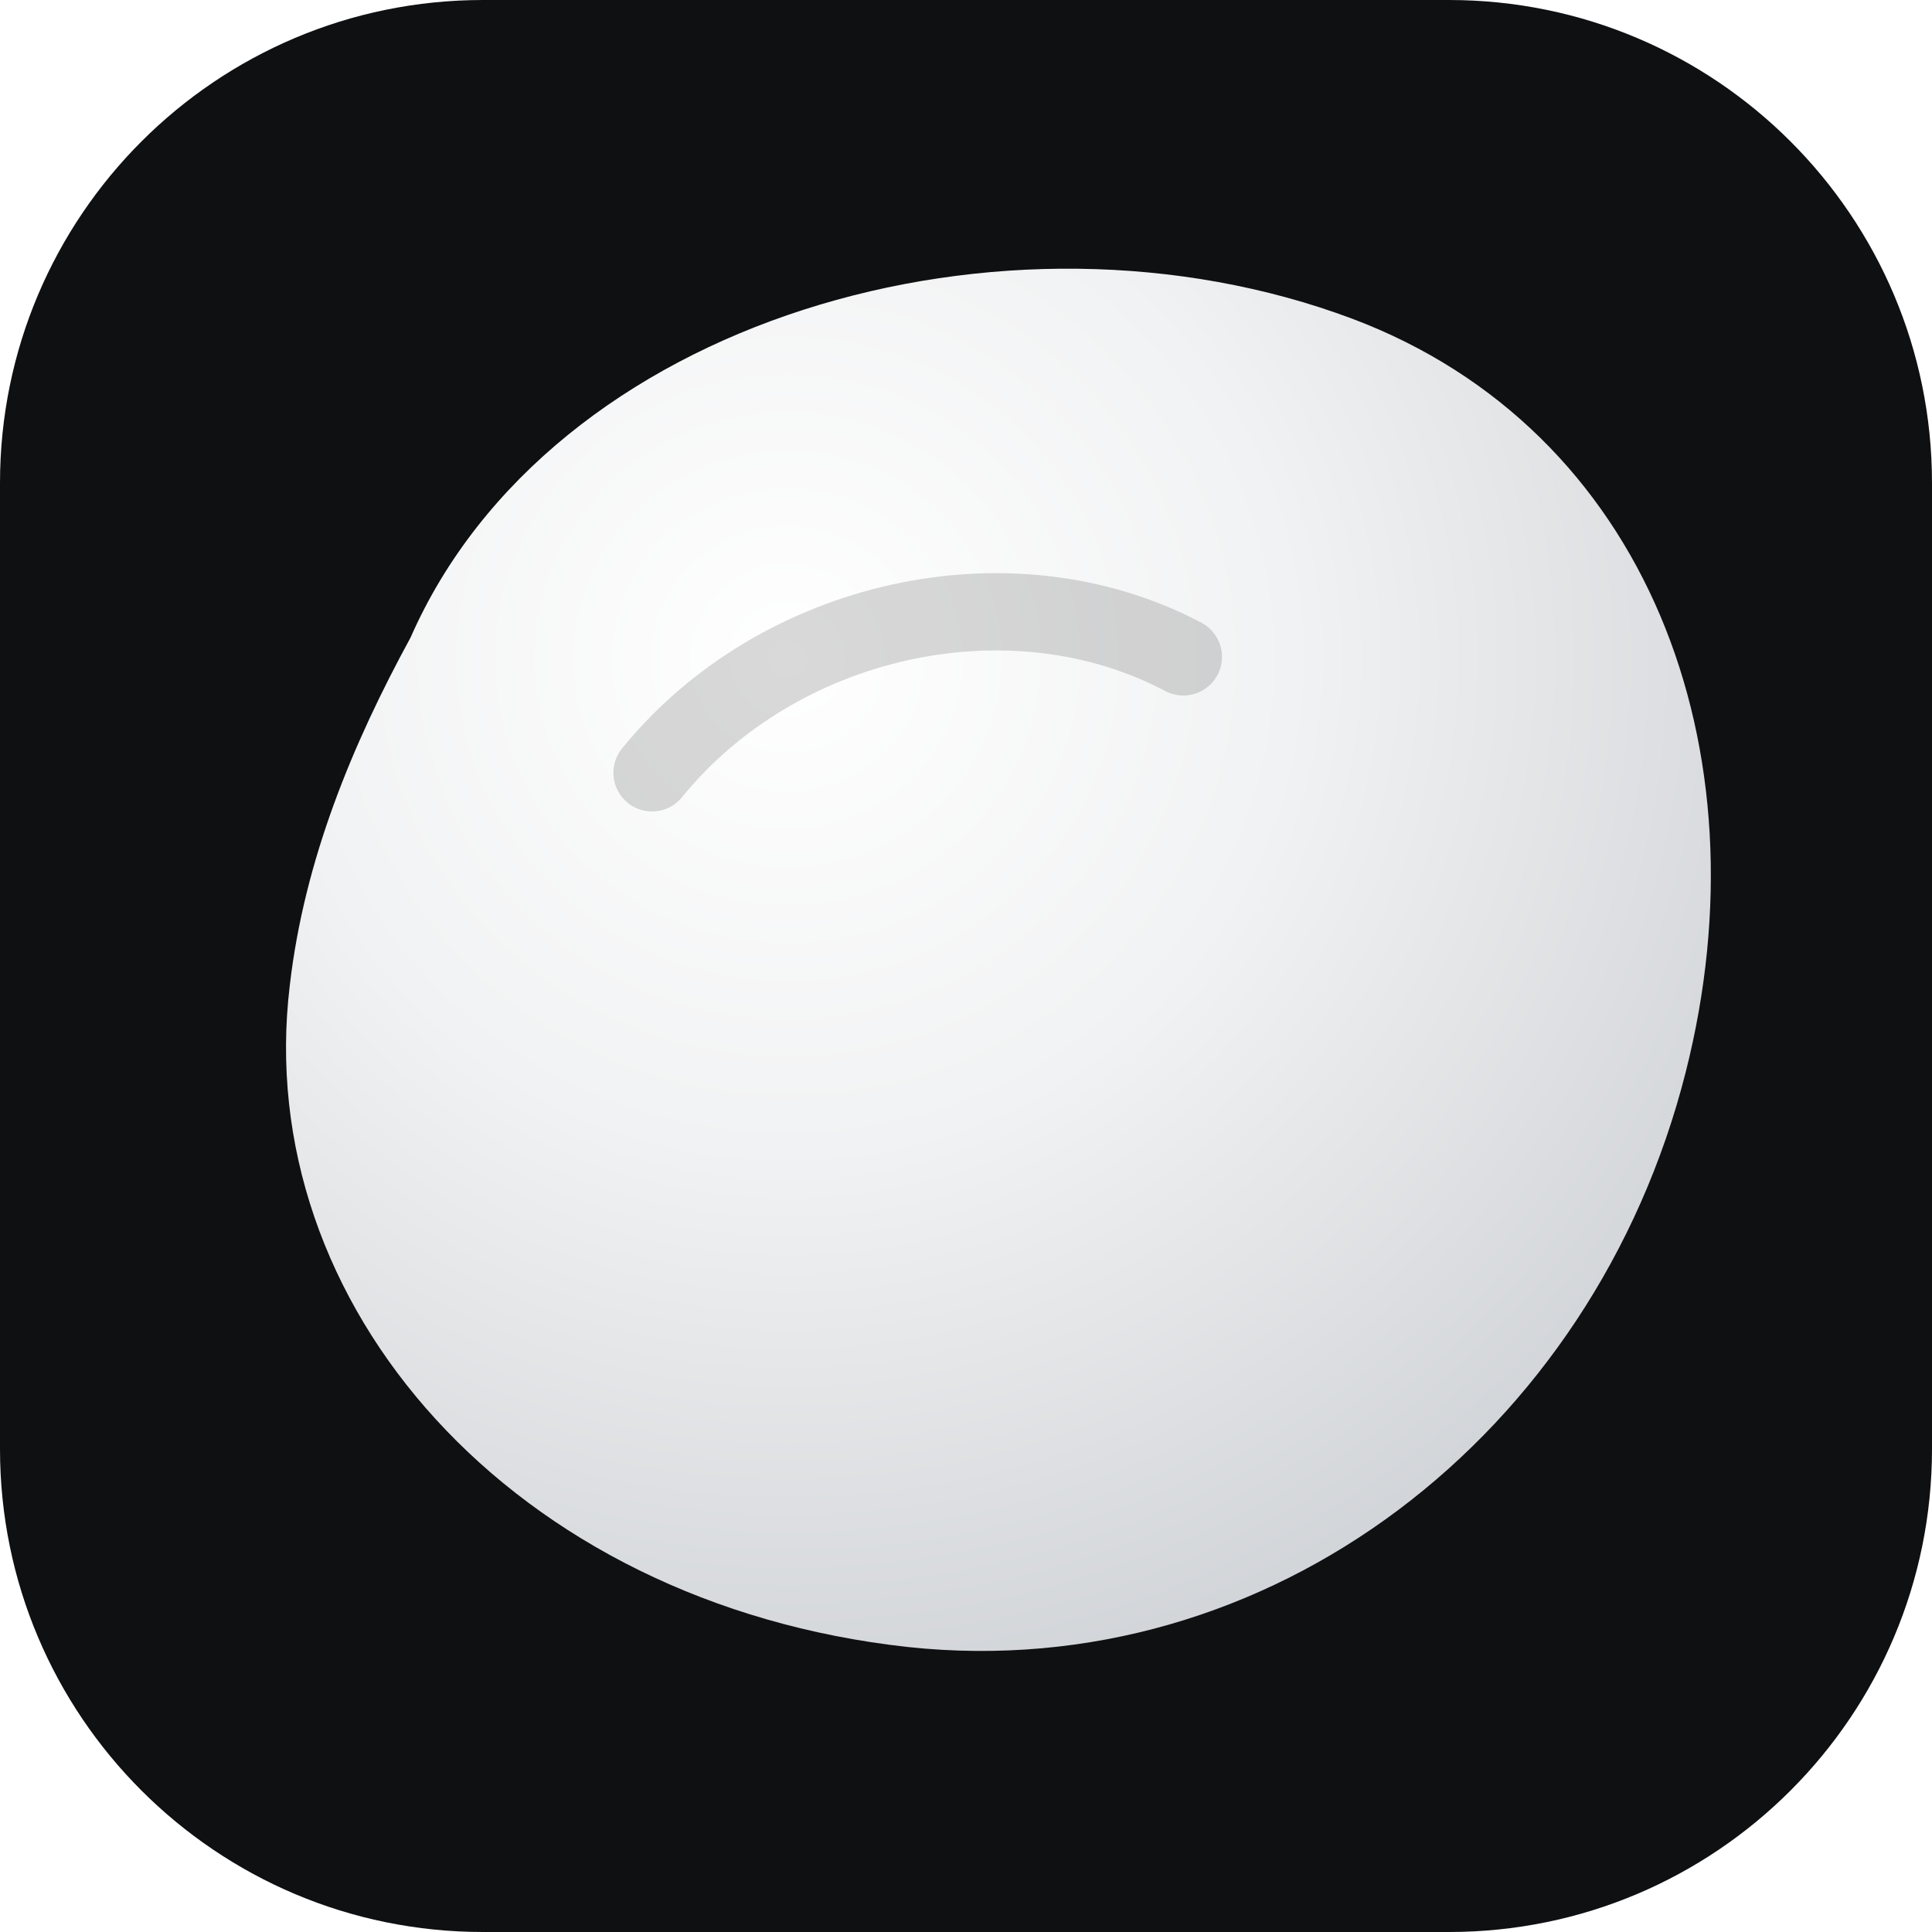
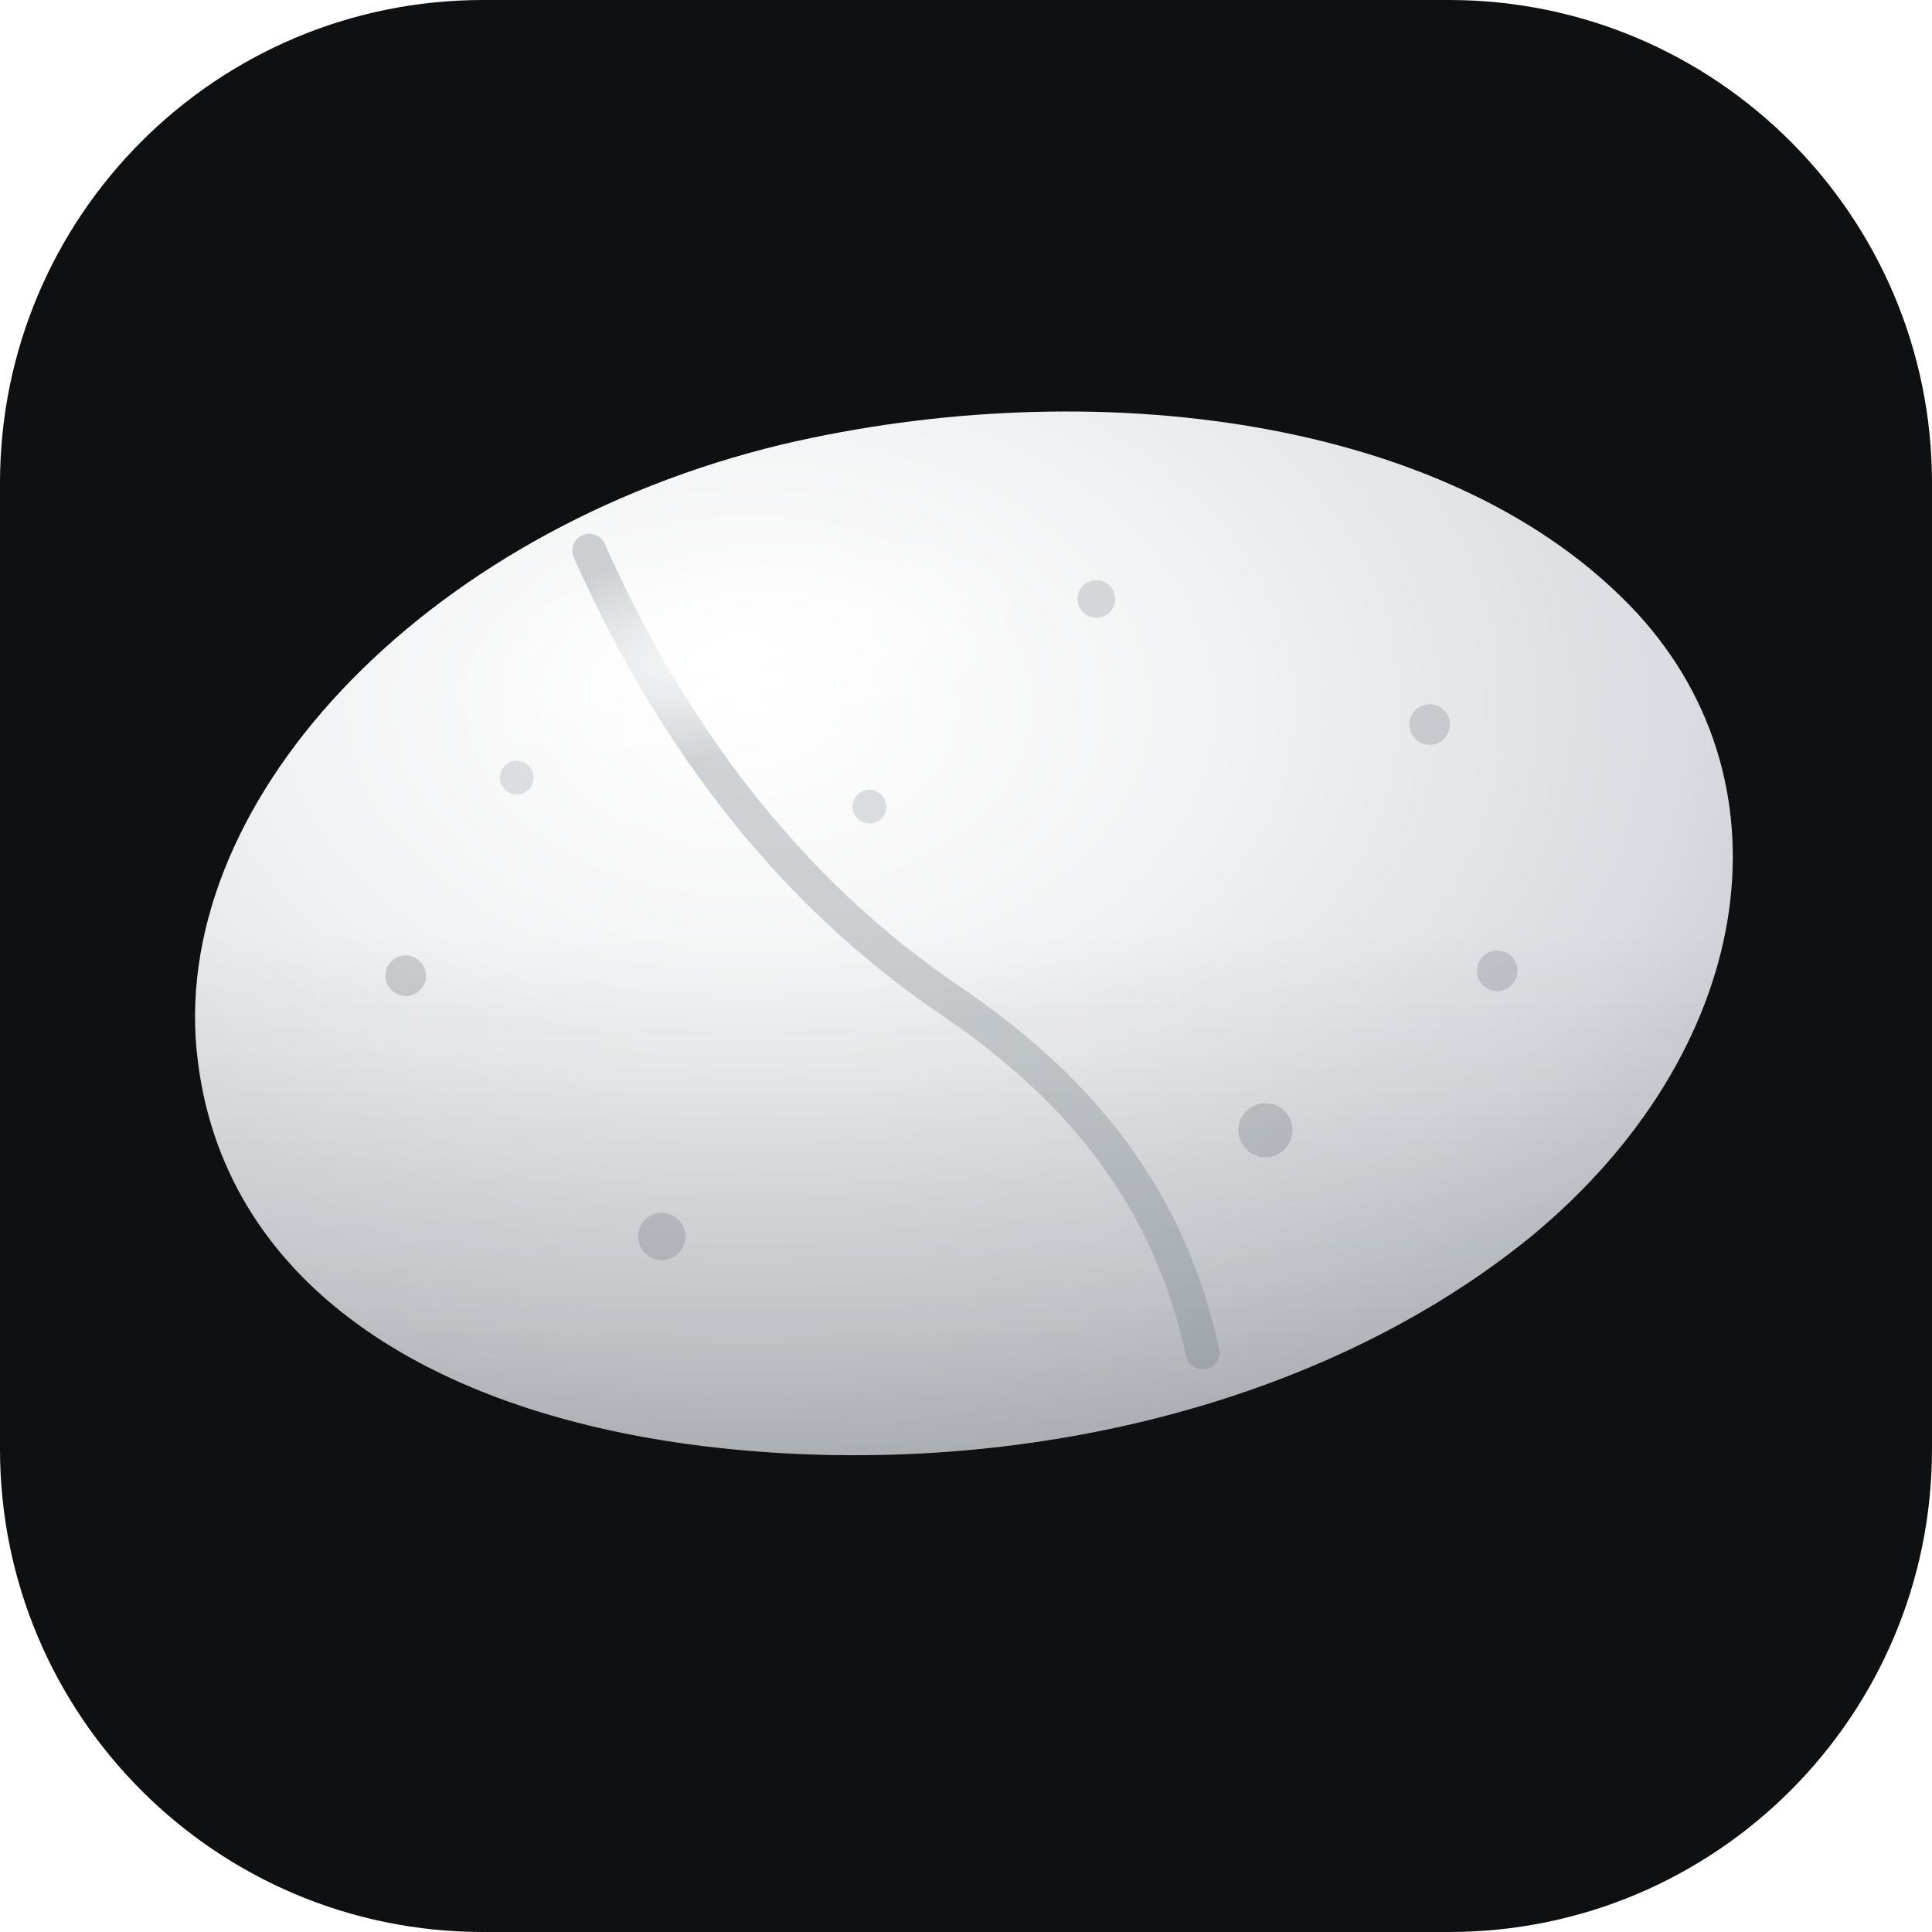
<svg xmlns="http://www.w3.org/2000/svg" viewBox="0 0 40 40">
  <defs>
-     <radialGradient id="s" cx="35%" cy="28%" r="80%">
+     <radialGradient id="b" cx="36%" cy="28%" r="78%">
      <stop offset="0%" stop-color="#ffffff" />
-       <stop offset="45%" stop-color="#f1f2f3" />
-       <stop offset="100%" stop-color="#cfd2d6" />
+       <stop offset="38%" stop-color="#f2f3f4" />
+       <stop offset="78%" stop-color="#d9dce0" />
+       <stop offset="100%" stop-color="#c3c7cc" />
+     </radialGradient>
+     <linearGradient id="u" x1="0" y1="0" x2="0" y2="1">
+       <stop offset="50%" stop-color="#0f1012" stop-opacity="0" />
+       <stop offset="100%" stop-color="#0f1012" stop-opacity="0.16" />
+     </linearGradient>
+     <radialGradient id="s" cx="50%" cy="50%" r="50%">
+       <stop offset="0%" stop-color="#ffffff" stop-opacity="0.95" />
+       <stop offset="100%" stop-color="#ffffff" stop-opacity="0" />
    </radialGradient>
  </defs>
  <rect width="40" height="40" rx="10" fill="#0f1012" />
-   <path d="M8.5 13.2C11.4 6.6 20.8 3.9 28 6.6c6.1 2.3 8.6 8.9 6.9 15.6-1.9 7.5-8.6 12.7-16.1 11.9C10.6 33.2 5.2 27 6 20.4c.3-2.6 1.3-5 2.5-7.2Z" fill="url(#s)" />
-   <path d="M13.5 16c2.6-3.2 7.4-4.3 11-2.4" stroke="#0f1012" stroke-opacity="0.16" stroke-width="1.6" stroke-linecap="round" fill="none" />
+   <g transform="translate(-0.2 -1.2)">
+     <path d="M4.3 23.2C3.6 17.9 8.9 12.2 16.4 10.4c6.4-1.5 13.9-.6 17.7 3.5 3.3 3.6 2.4 9.1-2.2 12.9-4.3 3.5-10.6 5-16.6 4.4C9.3 30.6 4.9 27.9 4.3 23.2Z" fill="url(#b)" />
+     <path d="M4.3 23.2C3.6 17.9 8.9 12.2 16.4 10.4c6.4-1.5 13.9-.6 17.7 3.5 3.3 3.6 2.4 9.1-2.2 12.9-4.3 3.5-10.6 5-16.6 4.4C9.3 30.6 4.9 27.9 4.3 23.2Z" fill="url(#u)" />
+     <path d="M12.4 12.6c1.6 3.6 4 7 7.6 9.4 2.6 1.8 4.4 4 5.1 7.2" stroke="#7d838b" stroke-opacity="0.35" stroke-width="0.7" stroke-linecap="round" fill="none" />
+     <circle cx="8.6" cy="21.4" r="0.42" fill="#6f757d" fill-opacity="0.3" />
+     <circle cx="13.9" cy="26.8" r="0.49" fill="#6f757d" fill-opacity="0.28" />
+     <circle cx="26.4" cy="24.6" r="0.56" fill="#6f757d" fill-opacity="0.3" />
+     <circle cx="29.8" cy="16.2" r="0.42" fill="#6f757d" fill-opacity="0.26" />
+     <circle cx="18.2" cy="17.9" r="0.35" fill="#6f757d" fill-opacity="0.22" />
+     <circle cx="22.9" cy="13.6" r="0.39" fill="#6f757d" fill-opacity="0.24" />
+     <circle cx="31.2" cy="21.3" r="0.42" fill="#6f757d" fill-opacity="0.28" />
+     <circle cx="10.9" cy="17.3" r="0.35" fill="#6f757d" fill-opacity="0.2" />
+     <ellipse cx="15.4" cy="14.6" rx="6.2" ry="2.2" transform="rotate(-10 15.4 14.6)" fill="url(#s)" />
+   </g>
</svg>
